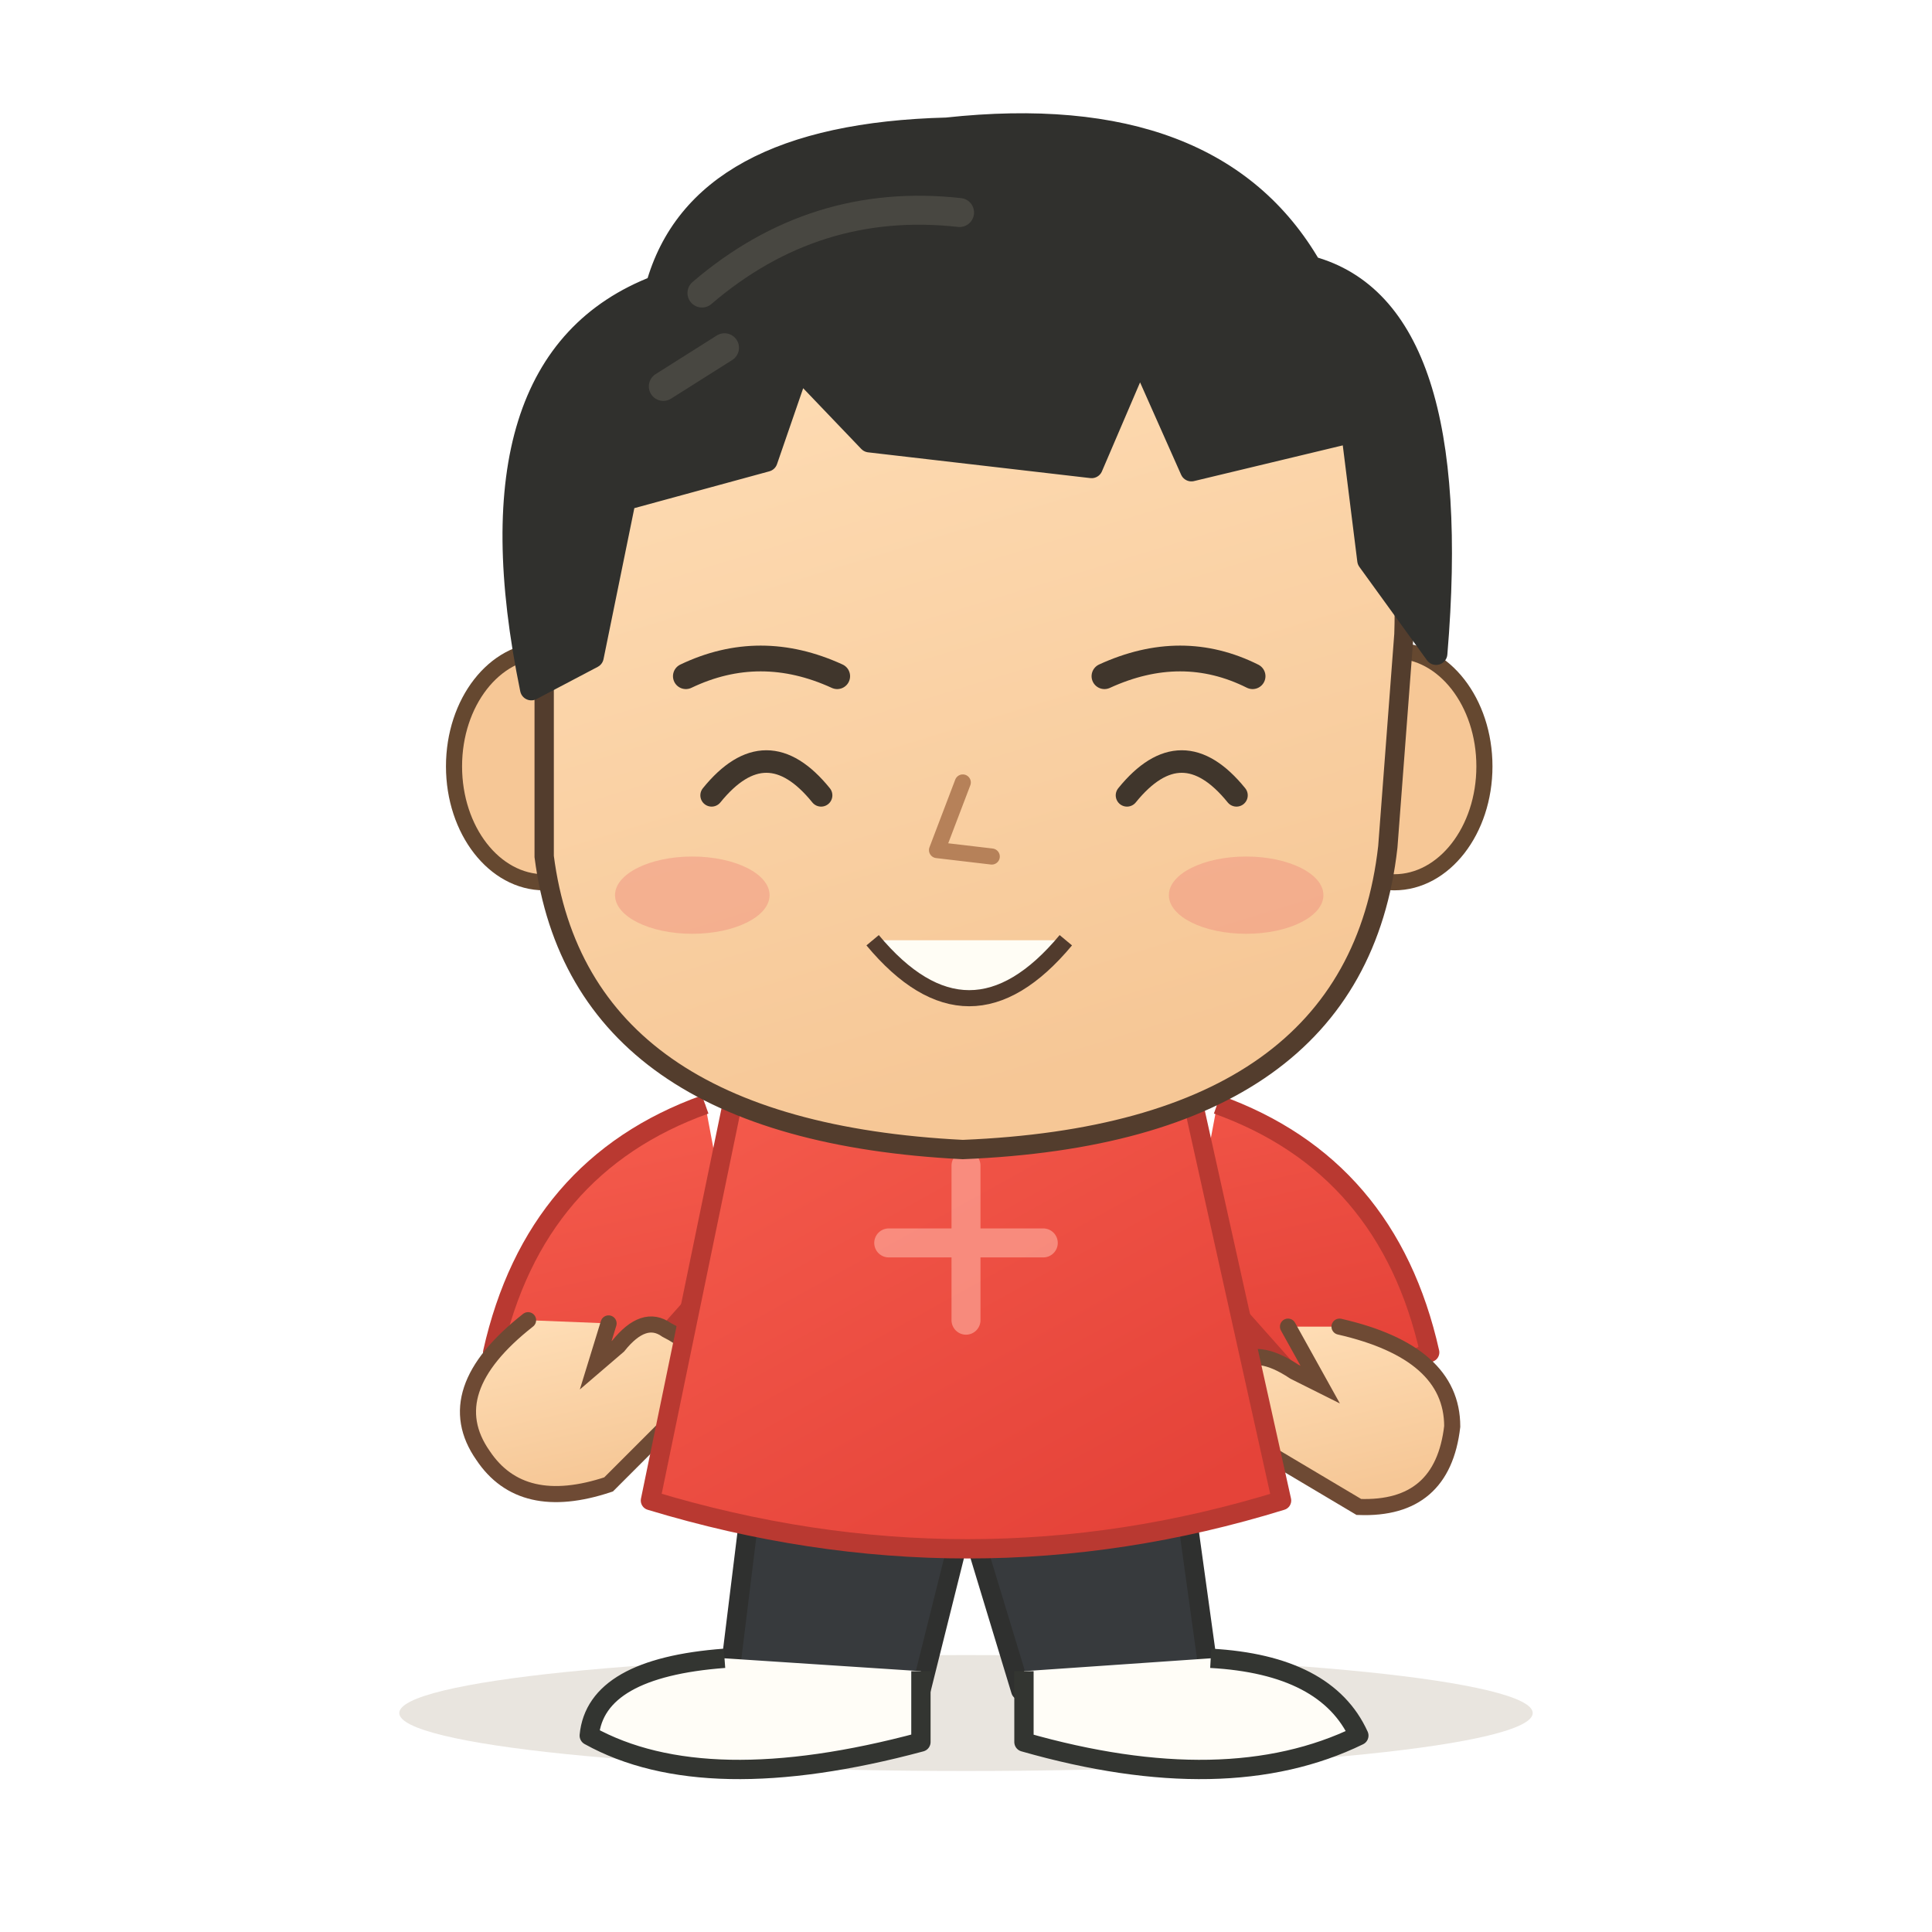
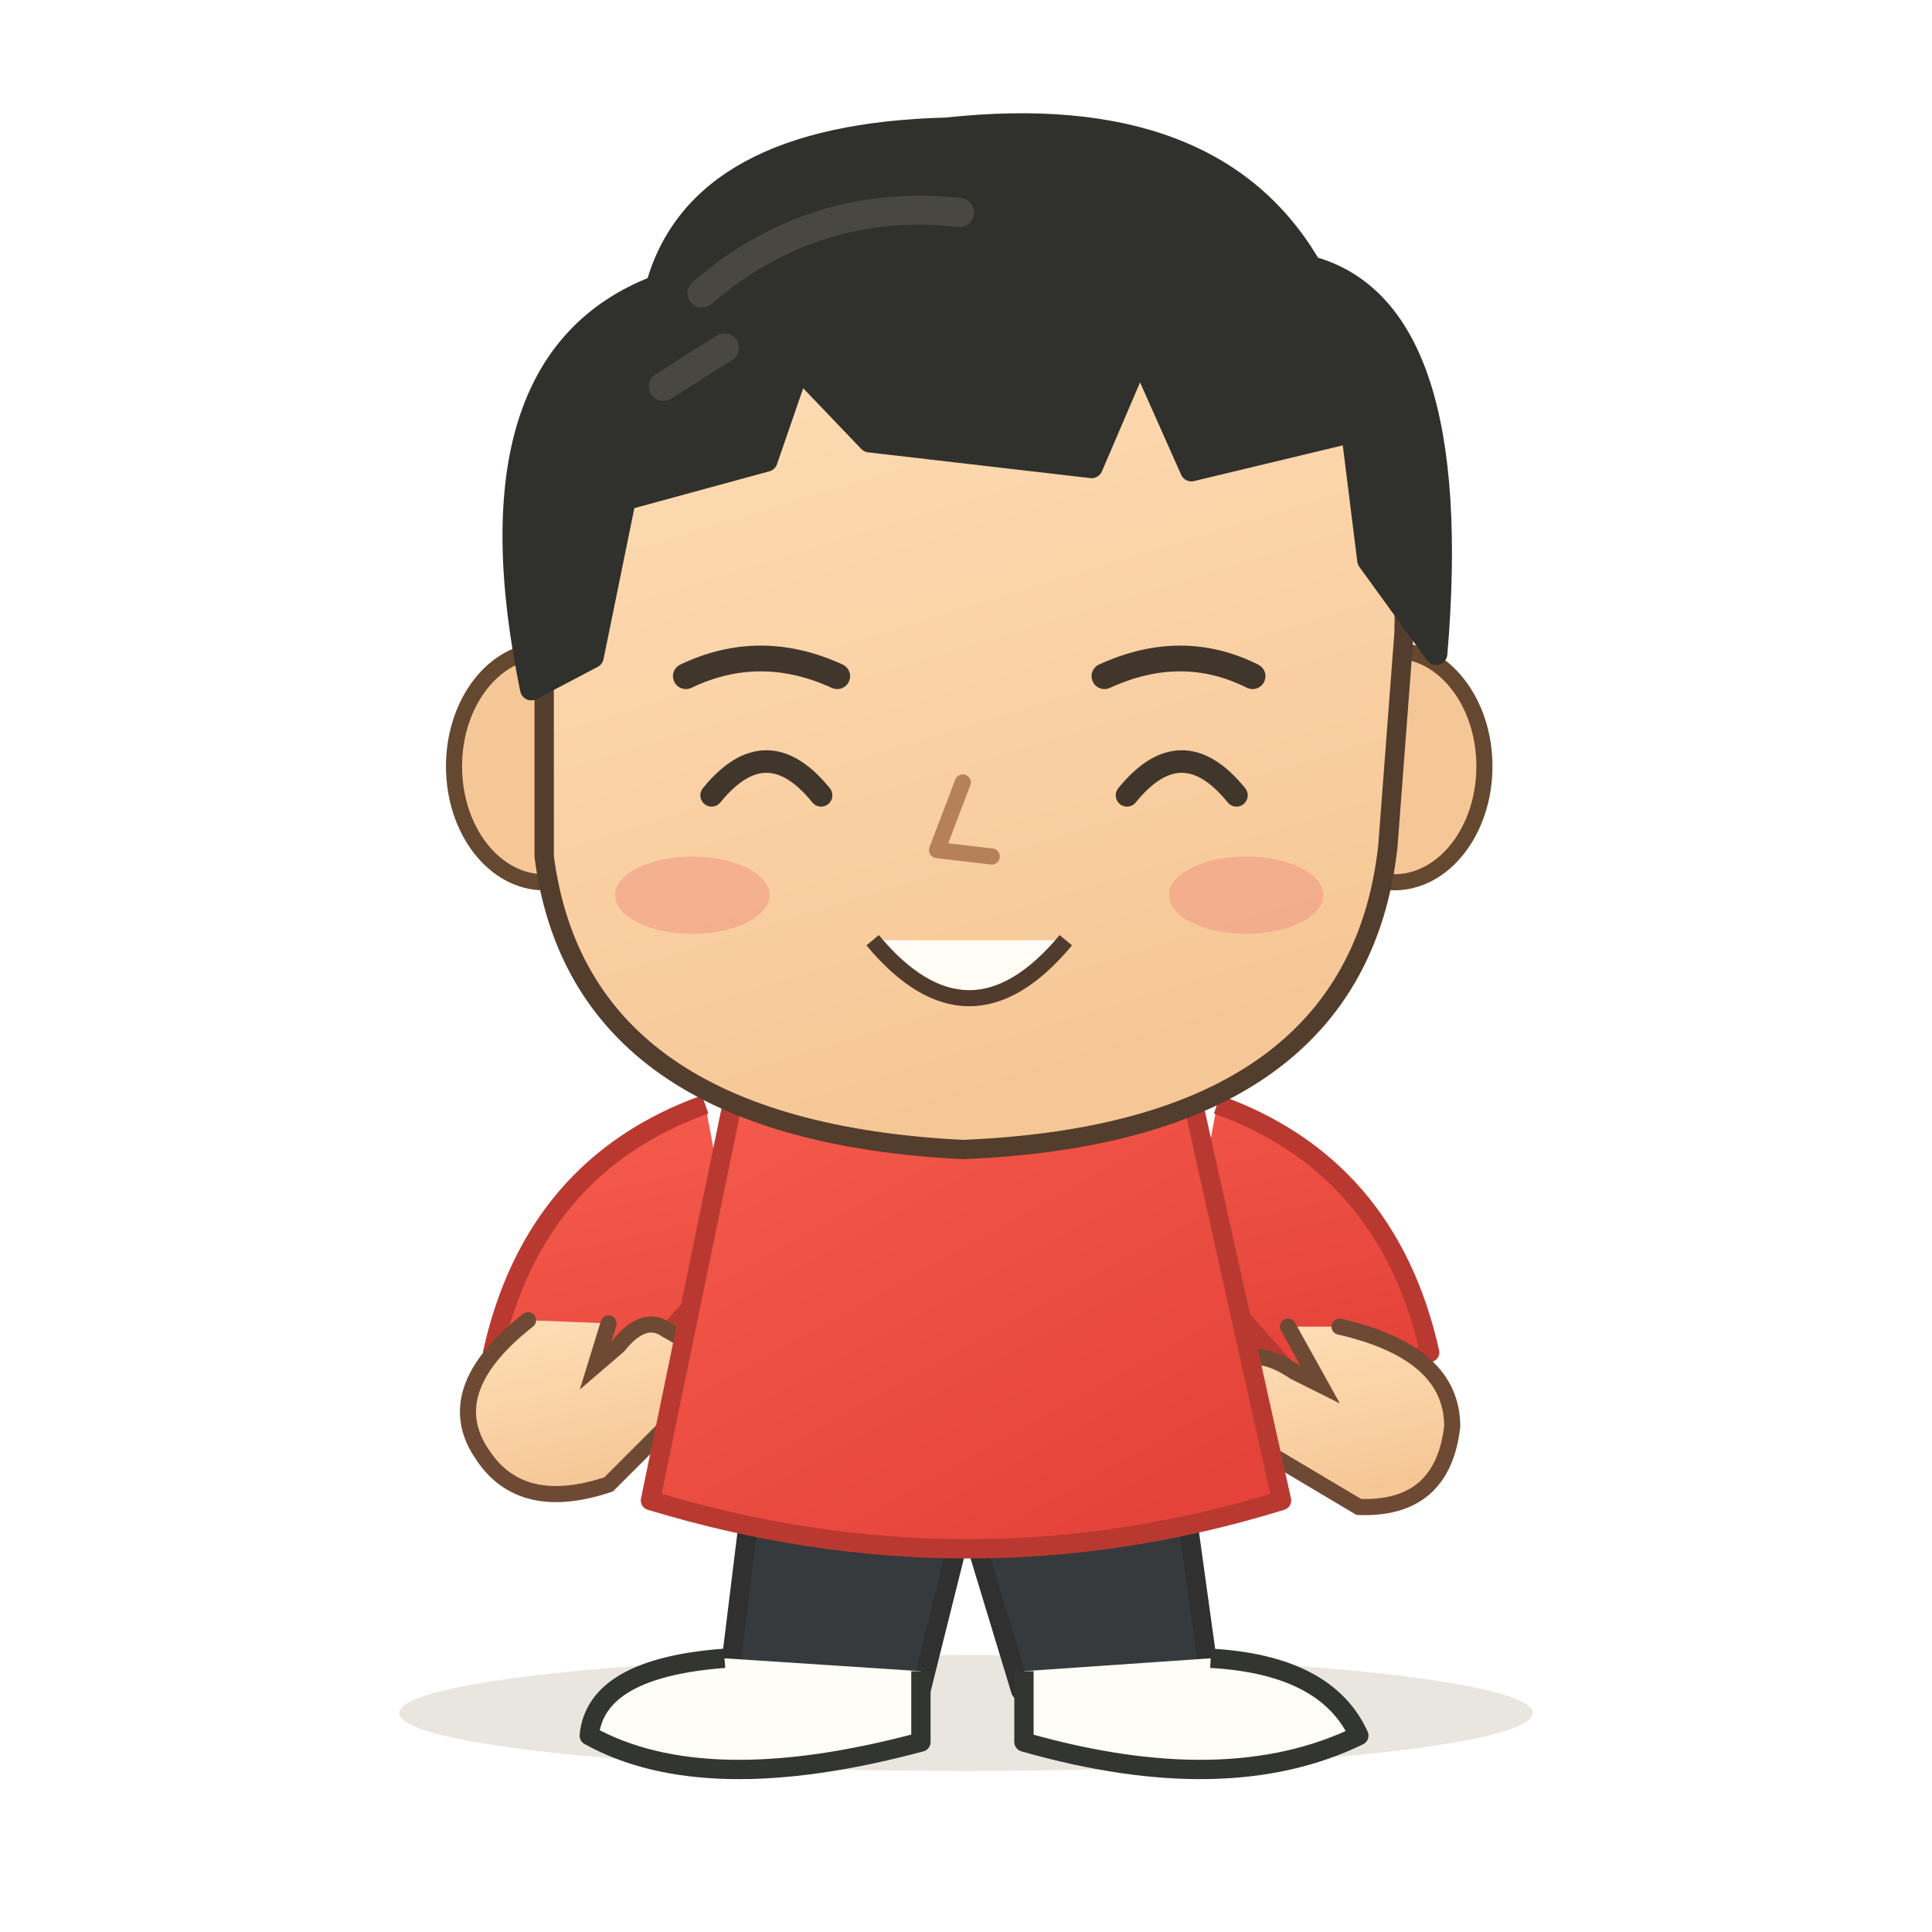
<svg xmlns="http://www.w3.org/2000/svg" width="600" height="600" viewBox="0 0 600 600">
  <defs>
    <radialGradient id="bg">
      <stop stop-color="#f2eee7" />
      <stop offset="1" stop-color="#faf9f7" />
    </radialGradient>
    <linearGradient id="shirt" x2=".7" y2="1">
      <stop stop-color="#f65d4e" />
      <stop offset="1" stop-color="#e54339" />
    </linearGradient>
    <linearGradient id="skin" x2=".3" y2="1">
      <stop stop-color="#ffdfb8" />
      <stop offset="1" stop-color="#f6c796" />
    </linearGradient>
  </defs>
  <ellipse cx="300" cy="532" rx="176" ry="18" fill="#e9e5df" />
  <path d="M234 460l-8 65q28 22 60 0l14-56 17 56q34 18 59-1l-9-65" fill="#373a3d" stroke="#2f302f" stroke-width="6" stroke-linejoin="round" />
  <path d="M225 515q-40 3-42 24 36 20 103 2v-22m32 0v22q63 18 104-2-10-22-46-24" fill="#fffdf7" stroke="#333531" stroke-width="6" stroke-linejoin="round" />
  <path d="M219 343q-53 19-66 77l35 16 40-45m150-48q53 19 66 77l-35 16-40-45" fill="url(#shirt)" stroke="#b93931" stroke-width="6" stroke-linejoin="round" />
  <path d="M164 410q-28 22-14 42 12 18 39 9l26-26q8-14-8-22-7-5-15 5l-7 6 4-13" fill="url(#skin)" stroke="#6e4a34" stroke-width="5" stroke-linecap="round" />
  <path d="M416 412q35 8 35 31-3 26-29 25l-37-22q-12-11-1-22 6-6 18 2l8 4-10-18" fill="url(#skin)" stroke="#6e4a34" stroke-width="5" stroke-linecap="round" />
  <path d="M228 340q70-29 142 0l28 126q-97 30-196 0z" fill="url(#shirt)" stroke="#b93931" stroke-width="6" stroke-linejoin="round" />
  <path d="M268 338q32 34 64 0" fill="none" stroke="#b93931" stroke-width="6" />
-   <path d="M276 386h48m-24-24v48" stroke="#ffb2a3" stroke-width="9" stroke-linecap="round" opacity=".6" />
  <ellipse cx="169" cy="238" rx="28" ry="36" fill="#f6c796" stroke="#654830" stroke-width="5" />
  <ellipse cx="433" cy="238" rx="28" ry="36" fill="#f6c796" stroke="#654830" stroke-width="5" />
  <path d="M169 196q-9-105 129-108 142 0 138 109l-5 66q-10 89-132 94-119-6-130-91z" fill="url(#skin)" stroke="#533d2d" stroke-width="6" />
  <path d="M165 214q-21-102 39-125 13-47 90-49 83-9 113 43 48 13 39 120l-21-29-5-40-50 12-16-36-15 35-69-8-22-23-10 29-44 12-10 49z" fill="#30302d" stroke="#30302d" stroke-width="7" stroke-linejoin="round" />
  <path d="M218 91q35-30 80-25m-92 54 19-12" fill="none" stroke="#484741" stroke-width="9" stroke-linecap="round" />
  <ellipse cx="215" cy="278" rx="24" ry="12" fill="#ef927f" opacity=".5" />
  <ellipse cx="387" cy="278" rx="24" ry="12" fill="#ef927f" opacity=".5" />
  <path d="M213 210q23-11 47 0m83 0q24-11 46 0" fill="none" stroke="#40362c" stroke-width="8" stroke-linecap="round" />
  <path d="M221 247q17-21 34 0m95 0q17-21 34 0" fill="none" stroke="#40362c" stroke-width="7" stroke-linecap="round" />
  <path d="M271 292q30 36 60 0" fill="#fffdf5" stroke="#513b2d" stroke-width="5" stroke-linejoin="round" />
  <path d="M299 243l-8 21 17 2" fill="none" stroke="#b68159" stroke-width="5" stroke-linecap="round" stroke-linejoin="round" />
</svg>
